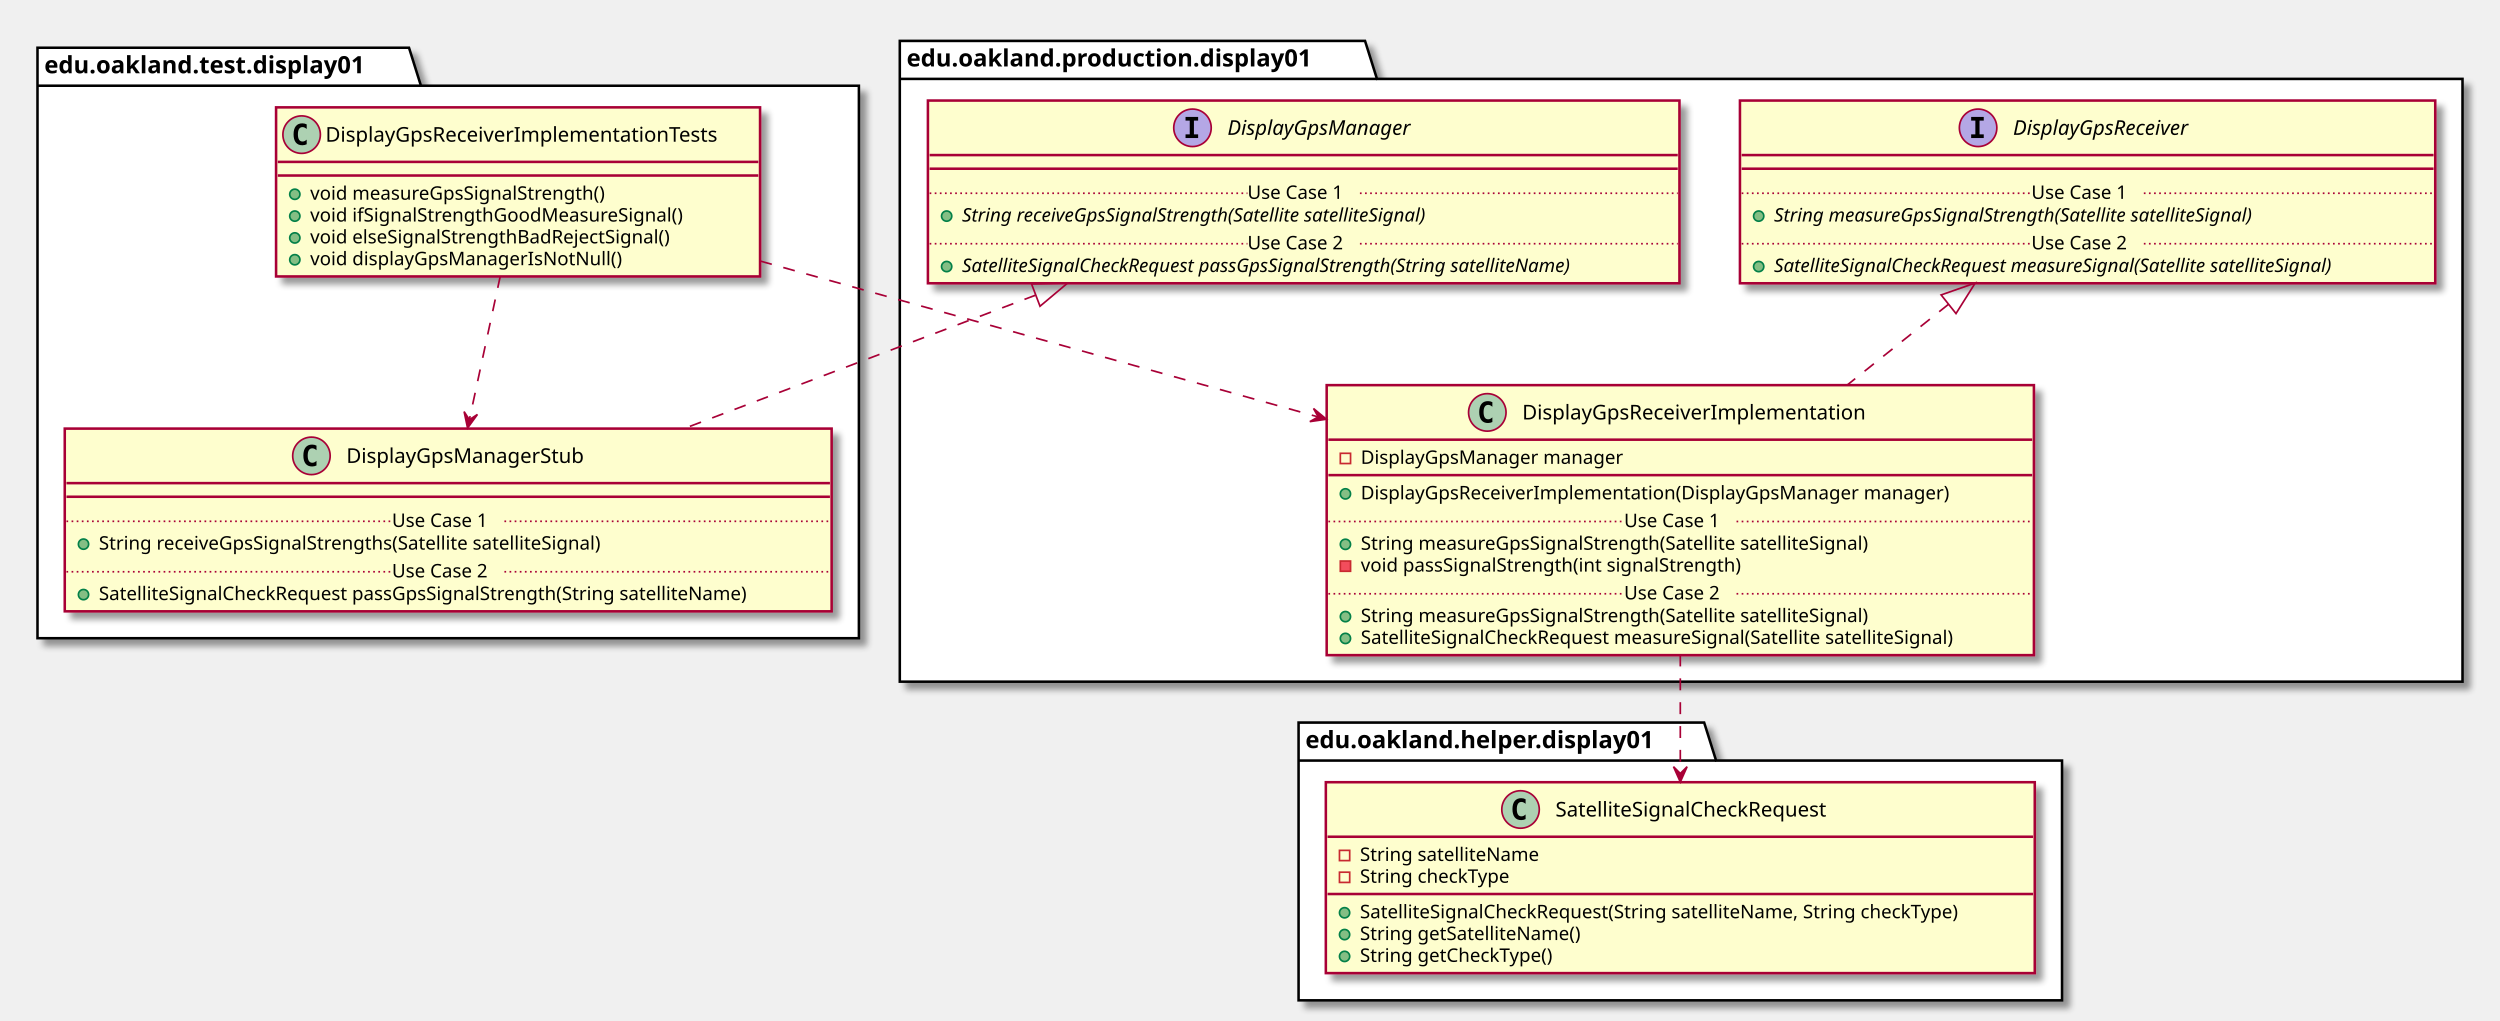
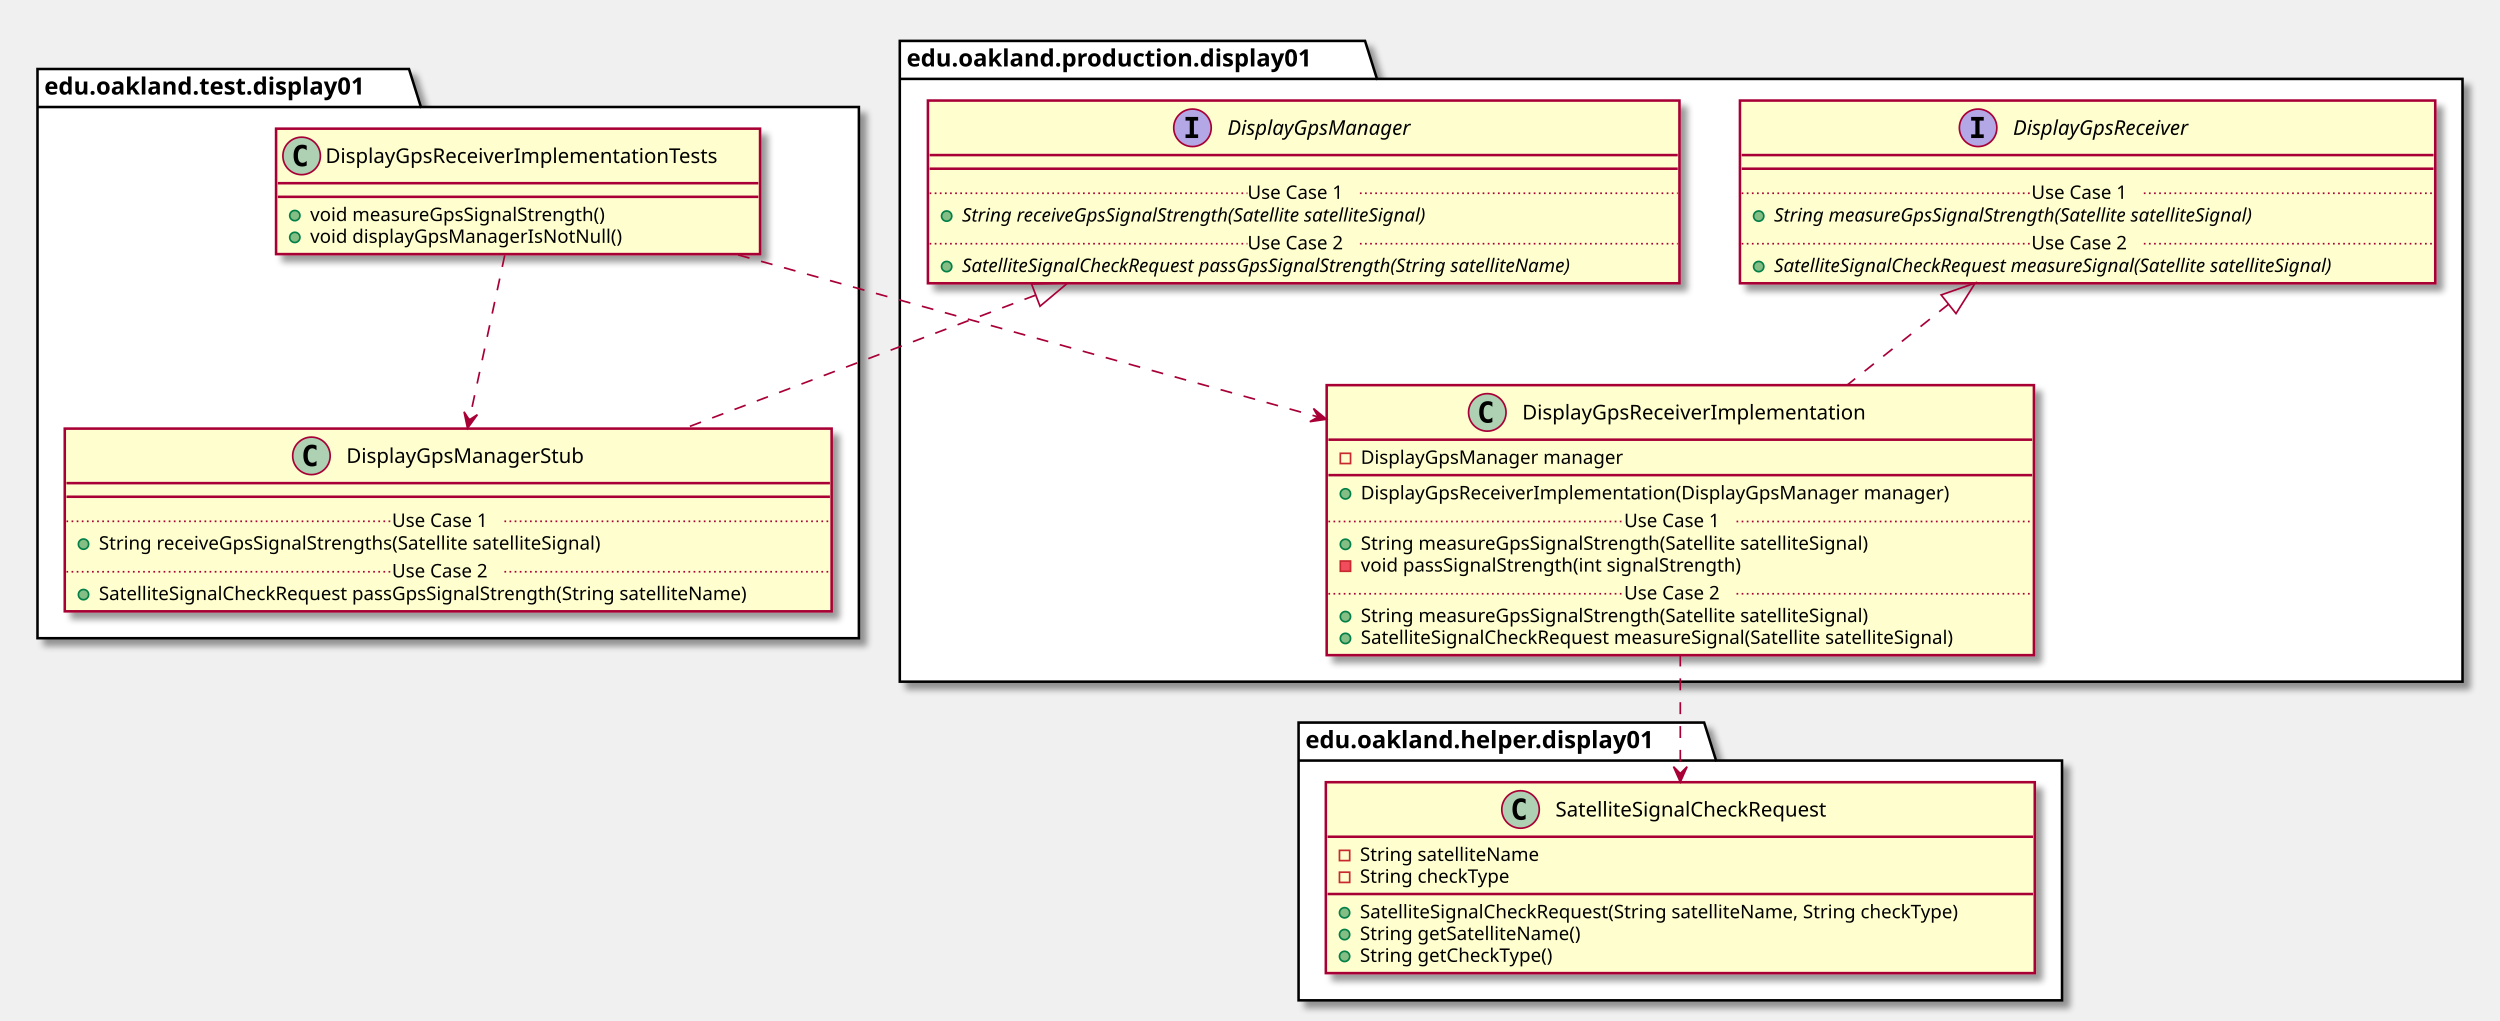
<svg xmlns="http://www.w3.org/2000/svg" contentScriptType="application/ecmascript" contentStyleType="text/css" height="599px" preserveAspectRatio="none" style="width:1467px;height:599px;" version="1.1" viewBox="0 0 1467 599" width="1467px" zoomAndPan="magnify">
  <defs>
-     <filter height="300%" id="f1ehva76bebfp5" width="300%" x="-1" y="-1">
+     <filter height="300%" id="f1ez59rr9x8hxa" width="300%" x="-1" y="-1">
      <feGaussianBlur result="blurOut" stdDeviation="2.0" />
      <feColorMatrix in="blurOut" result="blurOut2" type="matrix" values="0 0 0 0 0 0 0 0 0 0 0 0 0 0 0 0 0 0 .4 0" />
      <feOffset dx="4.0" dy="4.0" in="blurOut2" result="blurOut3" />
      <feBlend in="SourceGraphic" in2="blurOut3" mode="normal" />
    </filter>
  </defs>
  <g>
-     <polygon fill="#FFFFFF" filter="url(#f1ehva76bebfp5)" points="22,28,240,28,247,50.297,504,50.297,504,374.5,22,374.5,22,28" style="stroke: #000000; stroke-width: 1.5;" />
-     <line style="stroke: #000000; stroke-width: 1.5;" x1="22" x2="247" y1="50.297" y2="50.297" />
-     <text fill="#000000" font-family="sans-serif" font-size="14" font-weight="bold" lengthAdjust="spacingAndGlyphs" textLength="212" x="26" y="42.995">edu.oakland.test.display01</text>
-     <polygon fill="#FFFFFF" filter="url(#f1ehva76bebfp5)" points="528,24,801,24,808,46.297,1445,46.297,1445,400,528,400,528,24" style="stroke: #000000; stroke-width: 1.5;" />
+     <polygon fill="#FFFFFF" filter="url(#f1ez59rr9x8hxa)" points="22,40.5,240,40.5,247,62.797,504,62.797,504,374.5,22,374.5,22,40.5" style="stroke: #000000; stroke-width: 1.5;" />
+     <line style="stroke: #000000; stroke-width: 1.5;" x1="22" x2="247" y1="62.797" y2="62.797" />
+     <text fill="#000000" font-family="sans-serif" font-size="14" font-weight="bold" lengthAdjust="spacingAndGlyphs" textLength="212" x="26" y="55.495">edu.oakland.test.display01</text>
+     <polygon fill="#FFFFFF" filter="url(#f1ez59rr9x8hxa)" points="528,24,801,24,808,46.297,1445,46.297,1445,400,528,400,528,24" style="stroke: #000000; stroke-width: 1.5;" />
    <line style="stroke: #000000; stroke-width: 1.5;" x1="528" x2="808" y1="46.297" y2="46.297" />
    <text fill="#000000" font-family="sans-serif" font-size="14" font-weight="bold" lengthAdjust="spacingAndGlyphs" textLength="267" x="532" y="38.995">edu.oakland.production.display01</text>
-     <polygon fill="#FFFFFF" filter="url(#f1ehva76bebfp5)" points="762,424,1000,424,1007,446.297,1210,446.297,1210,587,762,587,762,424" style="stroke: #000000; stroke-width: 1.5;" />
+     <polygon fill="#FFFFFF" filter="url(#f1ez59rr9x8hxa)" points="762,424,1000,424,1007,446.297,1210,446.297,1210,587,762,587,762,424" style="stroke: #000000; stroke-width: 1.5;" />
    <line style="stroke: #000000; stroke-width: 1.5;" x1="762" x2="1007" y1="446.297" y2="446.297" />
    <text fill="#000000" font-family="sans-serif" font-size="14" font-weight="bold" lengthAdjust="spacingAndGlyphs" textLength="232" x="766" y="438.995">edu.oakland.helper.display01</text>
-     <rect fill="#FEFECE" filter="url(#f1ehva76bebfp5)" height="99.219" id="DisplayGpsReceiverImplementationTests" style="stroke: #A80036; stroke-width: 1.5;" width="284" x="162" y="63" />
-     <ellipse cx="177" cy="79" fill="#ADD1B2" rx="11" ry="11" style="stroke: #A80036; stroke-width: 1.0;" />
-     <path d="M179.969,84.641 Q179.391,84.938 178.75,85.078 Q178.109,85.234 177.406,85.234 Q174.906,85.234 173.578,83.594 Q172.266,81.938 172.266,78.812 Q172.266,75.688 173.578,74.031 Q174.906,72.375 177.406,72.375 Q178.109,72.375 178.75,72.531 Q179.406,72.688 179.969,72.984 L179.969,75.703 Q179.344,75.125 178.75,74.859 Q178.156,74.578 177.531,74.578 Q176.188,74.578 175.5,75.656 Q174.812,76.719 174.812,78.812 Q174.812,80.906 175.5,81.984 Q176.188,83.047 177.531,83.047 Q178.156,83.047 178.75,82.781 Q179.344,82.5 179.969,81.922 L179.969,84.641 Z " />
-     <text fill="#000000" font-family="sans-serif" font-size="12" lengthAdjust="spacingAndGlyphs" textLength="252" x="191" y="83.154">DisplayGpsReceiverImplementationTests</text>
-     <line style="stroke: #A80036; stroke-width: 1.5;" x1="163" x2="445" y1="95" y2="95" />
-     <line style="stroke: #A80036; stroke-width: 1.5;" x1="163" x2="445" y1="103" y2="103" />
-     <ellipse cx="173" cy="114" fill="#84BE84" rx="3" ry="3" style="stroke: #038048; stroke-width: 1.0;" />
-     <text fill="#000000" font-family="sans-serif" font-size="11" lengthAdjust="spacingAndGlyphs" textLength="193" x="182" y="117.21">void measureGpsSignalStrength()</text>
-     <ellipse cx="173" cy="126.805" fill="#84BE84" rx="3" ry="3" style="stroke: #038048; stroke-width: 1.0;" />
-     <text fill="#000000" font-family="sans-serif" font-size="11" lengthAdjust="spacingAndGlyphs" textLength="240" x="182" y="130.015">void ifSignalStrengthGoodMeasureSignal()</text>
-     <ellipse cx="173" cy="139.609" fill="#84BE84" rx="3" ry="3" style="stroke: #038048; stroke-width: 1.0;" />
-     <text fill="#000000" font-family="sans-serif" font-size="11" lengthAdjust="spacingAndGlyphs" textLength="234" x="182" y="142.82">void elseSignalStrengthBadRejectSignal()</text>
-     <ellipse cx="173" cy="152.414" fill="#84BE84" rx="3" ry="3" style="stroke: #038048; stroke-width: 1.0;" />
-     <text fill="#000000" font-family="sans-serif" font-size="11" lengthAdjust="spacingAndGlyphs" textLength="197" x="182" y="155.625">void displayGpsManagerIsNotNull()</text>
-     <rect fill="#FEFECE" filter="url(#f1ehva76bebfp5)" height="107.219" id="DisplayGpsManagerStub" style="stroke: #A80036; stroke-width: 1.5;" width="450" x="38" y="251.5" />
+     <rect fill="#FEFECE" filter="url(#f1ez59rr9x8hxa)" height="73.609" id="DisplayGpsReceiverImplementationTests" style="stroke: #A80036; stroke-width: 1.5;" width="284" x="162" y="75.5" />
+     <ellipse cx="177" cy="91.5" fill="#ADD1B2" rx="11" ry="11" style="stroke: #A80036; stroke-width: 1.0;" />
+     <path d="M179.969,97.141 Q179.391,97.438 178.75,97.578 Q178.109,97.734 177.406,97.734 Q174.906,97.734 173.578,96.094 Q172.266,94.438 172.266,91.312 Q172.266,88.188 173.578,86.531 Q174.906,84.875 177.406,84.875 Q178.109,84.875 178.75,85.031 Q179.406,85.188 179.969,85.484 L179.969,88.203 Q179.344,87.625 178.75,87.359 Q178.156,87.078 177.531,87.078 Q176.188,87.078 175.5,88.156 Q174.812,89.219 174.812,91.312 Q174.812,93.406 175.5,94.484 Q176.188,95.547 177.531,95.547 Q178.156,95.547 178.75,95.281 Q179.344,95 179.969,94.422 L179.969,97.141 Z " />
+     <text fill="#000000" font-family="sans-serif" font-size="12" lengthAdjust="spacingAndGlyphs" textLength="252" x="191" y="95.654">DisplayGpsReceiverImplementationTests</text>
+     <line style="stroke: #A80036; stroke-width: 1.5;" x1="163" x2="445" y1="107.5" y2="107.5" />
+     <line style="stroke: #A80036; stroke-width: 1.5;" x1="163" x2="445" y1="115.5" y2="115.5" />
+     <ellipse cx="173" cy="126.5" fill="#84BE84" rx="3" ry="3" style="stroke: #038048; stroke-width: 1.0;" />
+     <text fill="#000000" font-family="sans-serif" font-size="11" lengthAdjust="spacingAndGlyphs" textLength="193" x="182" y="129.71">void measureGpsSignalStrength()</text>
+     <ellipse cx="173" cy="139.305" fill="#84BE84" rx="3" ry="3" style="stroke: #038048; stroke-width: 1.0;" />
+     <text fill="#000000" font-family="sans-serif" font-size="11" lengthAdjust="spacingAndGlyphs" textLength="197" x="182" y="142.515">void displayGpsManagerIsNotNull()</text>
+     <rect fill="#FEFECE" filter="url(#f1ez59rr9x8hxa)" height="107.219" id="DisplayGpsManagerStub" style="stroke: #A80036; stroke-width: 1.5;" width="450" x="38" y="251.5" />
    <ellipse cx="182.75" cy="267.5" fill="#ADD1B2" rx="11" ry="11" style="stroke: #A80036; stroke-width: 1.0;" />
    <path d="M185.719,273.141 Q185.141,273.438 184.5,273.578 Q183.859,273.734 183.156,273.734 Q180.656,273.734 179.328,272.094 Q178.016,270.438 178.016,267.312 Q178.016,264.188 179.328,262.531 Q180.656,260.875 183.156,260.875 Q183.859,260.875 184.5,261.031 Q185.156,261.188 185.719,261.484 L185.719,264.203 Q185.094,263.625 184.5,263.359 Q183.906,263.078 183.281,263.078 Q181.938,263.078 181.25,264.156 Q180.562,265.219 180.562,267.312 Q180.562,269.406 181.25,270.484 Q181.938,271.547 183.281,271.547 Q183.906,271.547 184.5,271.281 Q185.094,271 185.719,270.422 L185.719,273.141 Z " />
    <text fill="#000000" font-family="sans-serif" font-size="12" lengthAdjust="spacingAndGlyphs" textLength="152" x="203.25" y="271.654">DisplayGpsManagerStub</text>
    <line style="stroke: #A80036; stroke-width: 1.5;" x1="39" x2="487" y1="283.5" y2="283.5" />
    <line style="stroke: #A80036; stroke-width: 1.5;" x1="39" x2="487" y1="291.5" y2="291.5" />
    <ellipse cx="49" cy="319.305" fill="#84BE84" rx="3" ry="3" style="stroke: #038048; stroke-width: 1.0;" />
    <text fill="#000000" font-family="sans-serif" font-size="11" lengthAdjust="spacingAndGlyphs" textLength="331" x="58" y="322.515">String receiveGpsSignalStrengths(Satellite satelliteSignal)</text>
    <line style="stroke: #A80036; stroke-width: 1.0; stroke-dasharray: 1.0,2.0;" x1="39" x2="230" y1="305.902" y2="305.902" />
    <text fill="#000000" font-family="sans-serif" font-size="11" lengthAdjust="spacingAndGlyphs" textLength="66" x="230" y="309.21">Use Case 1</text>
    <line style="stroke: #A80036; stroke-width: 1.0; stroke-dasharray: 1.0,2.0;" x1="296" x2="487" y1="305.902" y2="305.902" />
    <ellipse cx="49" cy="348.914" fill="#84BE84" rx="3" ry="3" style="stroke: #038048; stroke-width: 1.0;" />
    <text fill="#000000" font-family="sans-serif" font-size="11" lengthAdjust="spacingAndGlyphs" textLength="424" x="58" y="352.125">SatelliteSignalCheckRequest passGpsSignalStrength(String satelliteName)</text>
    <line style="stroke: #A80036; stroke-width: 1.0; stroke-dasharray: 1.0,2.0;" x1="39" x2="230" y1="335.512" y2="335.512" />
    <text fill="#000000" font-family="sans-serif" font-size="11" lengthAdjust="spacingAndGlyphs" textLength="66" x="230" y="338.82">Use Case 2</text>
    <line style="stroke: #A80036; stroke-width: 1.0; stroke-dasharray: 1.0,2.0;" x1="296" x2="487" y1="335.512" y2="335.512" />
-     <rect fill="#FEFECE" filter="url(#f1ehva76bebfp5)" height="107.219" id="DisplayGpsManager" style="stroke: #A80036; stroke-width: 1.5;" width="441" x="544.5" y="59" />
+     <rect fill="#FEFECE" filter="url(#f1ez59rr9x8hxa)" height="107.219" id="DisplayGpsManager" style="stroke: #A80036; stroke-width: 1.5;" width="441" x="544.5" y="59" />
    <ellipse cx="699.75" cy="75" fill="#B4A7E5" rx="11" ry="11" style="stroke: #A80036; stroke-width: 1.0;" />
    <path d="M695.672,70.766 L695.672,68.609 L703.062,68.609 L703.062,70.766 L700.594,70.766 L700.594,78.844 L703.062,78.844 L703.062,81 L695.672,81 L695.672,78.844 L698.141,78.844 L698.141,70.766 L695.672,70.766 Z " />
    <text fill="#000000" font-family="sans-serif" font-size="12" font-style="italic" lengthAdjust="spacingAndGlyphs" textLength="122" x="720.25" y="79.154">DisplayGpsManager</text>
    <line style="stroke: #A80036; stroke-width: 1.5;" x1="545.5" x2="984.5" y1="91" y2="91" />
    <line style="stroke: #A80036; stroke-width: 1.5;" x1="545.5" x2="984.5" y1="99" y2="99" />
    <ellipse cx="555.5" cy="126.805" fill="#84BE84" rx="3" ry="3" style="stroke: #038048; stroke-width: 1.0;" />
    <text fill="#000000" font-family="sans-serif" font-size="11" font-style="italic" lengthAdjust="spacingAndGlyphs" textLength="318" x="564.5" y="130.015">String receiveGpsSignalStrength(Satellite satelliteSignal)</text>
    <line style="stroke: #A80036; stroke-width: 1.0; stroke-dasharray: 1.0,2.0;" x1="545.5" x2="732" y1="113.402" y2="113.402" />
    <text fill="#000000" font-family="sans-serif" font-size="11" lengthAdjust="spacingAndGlyphs" textLength="66" x="732" y="116.71">Use Case 1</text>
    <line style="stroke: #A80036; stroke-width: 1.0; stroke-dasharray: 1.0,2.0;" x1="798" x2="984.5" y1="113.402" y2="113.402" />
    <ellipse cx="555.5" cy="156.414" fill="#84BE84" rx="3" ry="3" style="stroke: #038048; stroke-width: 1.0;" />
    <text fill="#000000" font-family="sans-serif" font-size="11" font-style="italic" lengthAdjust="spacingAndGlyphs" textLength="415" x="564.5" y="159.625">SatelliteSignalCheckRequest passGpsSignalStrength(String satelliteName)</text>
    <line style="stroke: #A80036; stroke-width: 1.0; stroke-dasharray: 1.0,2.0;" x1="545.5" x2="732" y1="143.012" y2="143.012" />
    <text fill="#000000" font-family="sans-serif" font-size="11" lengthAdjust="spacingAndGlyphs" textLength="66" x="732" y="146.32">Use Case 2</text>
    <line style="stroke: #A80036; stroke-width: 1.0; stroke-dasharray: 1.0,2.0;" x1="798" x2="984.5" y1="143.012" y2="143.012" />
-     <rect fill="#FEFECE" filter="url(#f1ehva76bebfp5)" height="158.438" id="DisplayGpsReceiverImplementation" style="stroke: #A80036; stroke-width: 1.5;" width="415" x="778.5" y="226" />
+     <rect fill="#FEFECE" filter="url(#f1ez59rr9x8hxa)" height="158.438" id="DisplayGpsReceiverImplementation" style="stroke: #A80036; stroke-width: 1.5;" width="415" x="778.5" y="226" />
    <ellipse cx="872.75" cy="242" fill="#ADD1B2" rx="11" ry="11" style="stroke: #A80036; stroke-width: 1.0;" />
    <path d="M875.719,247.641 Q875.141,247.938 874.5,248.078 Q873.859,248.234 873.156,248.234 Q870.656,248.234 869.328,246.594 Q868.016,244.938 868.016,241.812 Q868.016,238.688 869.328,237.031 Q870.656,235.375 873.156,235.375 Q873.859,235.375 874.5,235.531 Q875.156,235.688 875.719,235.984 L875.719,238.703 Q875.094,238.125 874.5,237.859 Q873.906,237.578 873.281,237.578 Q871.938,237.578 871.25,238.656 Q870.562,239.719 870.562,241.812 Q870.562,243.906 871.25,244.984 Q871.938,246.047 873.281,246.047 Q873.906,246.047 874.5,245.781 Q875.094,245.5 875.719,244.922 L875.719,247.641 Z " />
    <text fill="#000000" font-family="sans-serif" font-size="12" lengthAdjust="spacingAndGlyphs" textLength="218" x="893.25" y="246.154">DisplayGpsReceiverImplementation</text>
    <line style="stroke: #A80036; stroke-width: 1.5;" x1="779.5" x2="1192.5" y1="258" y2="258" />
    <rect fill="none" height="6" style="stroke: #C82930; stroke-width: 1.0;" width="6" x="786.5" y="266" />
    <text fill="#000000" font-family="sans-serif" font-size="11" lengthAdjust="spacingAndGlyphs" textLength="168" x="798.5" y="272.21">DisplayGpsManager manager</text>
    <line style="stroke: #A80036; stroke-width: 1.5;" x1="779.5" x2="1192.5" y1="278.805" y2="278.805" />
    <ellipse cx="789.5" cy="289.805" fill="#84BE84" rx="3" ry="3" style="stroke: #038048; stroke-width: 1.0;" />
    <text fill="#000000" font-family="sans-serif" font-size="11" lengthAdjust="spacingAndGlyphs" textLength="376" x="798.5" y="293.015">DisplayGpsReceiverImplementation(DisplayGpsManager manager)</text>
    <ellipse cx="789.5" cy="319.414" fill="#84BE84" rx="3" ry="3" style="stroke: #038048; stroke-width: 1.0;" />
    <text fill="#000000" font-family="sans-serif" font-size="11" lengthAdjust="spacingAndGlyphs" textLength="334" x="798.5" y="322.625">String measureGpsSignalStrength(Satellite satelliteSignal)</text>
    <rect fill="#F24D5C" height="6" style="stroke: #C82930; stroke-width: 1.0;" width="6" x="786.5" y="329.219" />
    <text fill="#000000" font-family="sans-serif" font-size="11" lengthAdjust="spacingAndGlyphs" textLength="248" x="798.5" y="335.429">void passSignalStrength(int signalStrength)</text>
    <line style="stroke: #A80036; stroke-width: 1.0; stroke-dasharray: 1.0,2.0;" x1="779.5" x2="953" y1="306.012" y2="306.012" />
    <text fill="#000000" font-family="sans-serif" font-size="11" lengthAdjust="spacingAndGlyphs" textLength="66" x="953" y="309.32">Use Case 1</text>
    <line style="stroke: #A80036; stroke-width: 1.0; stroke-dasharray: 1.0,2.0;" x1="1019" x2="1192.5" y1="306.012" y2="306.012" />
    <ellipse cx="789.5" cy="361.828" fill="#84BE84" rx="3" ry="3" style="stroke: #038048; stroke-width: 1.0;" />
    <text fill="#000000" font-family="sans-serif" font-size="11" lengthAdjust="spacingAndGlyphs" textLength="334" x="798.5" y="365.039">String measureGpsSignalStrength(Satellite satelliteSignal)</text>
    <ellipse cx="789.5" cy="374.633" fill="#84BE84" rx="3" ry="3" style="stroke: #038048; stroke-width: 1.0;" />
    <text fill="#000000" font-family="sans-serif" font-size="11" lengthAdjust="spacingAndGlyphs" textLength="389" x="798.5" y="377.843">SatelliteSignalCheckRequest measureSignal(Satellite satelliteSignal)</text>
    <line style="stroke: #A80036; stroke-width: 1.0; stroke-dasharray: 1.0,2.0;" x1="779.5" x2="953" y1="348.426" y2="348.426" />
    <text fill="#000000" font-family="sans-serif" font-size="11" lengthAdjust="spacingAndGlyphs" textLength="66" x="953" y="351.734">Use Case 2</text>
    <line style="stroke: #A80036; stroke-width: 1.0; stroke-dasharray: 1.0,2.0;" x1="1019" x2="1192.5" y1="348.426" y2="348.426" />
-     <rect fill="#FEFECE" filter="url(#f1ehva76bebfp5)" height="107.219" id="DisplayGpsReceiver" style="stroke: #A80036; stroke-width: 1.5;" width="408" x="1021" y="59" />
+     <rect fill="#FEFECE" filter="url(#f1ez59rr9x8hxa)" height="107.219" id="DisplayGpsReceiver" style="stroke: #A80036; stroke-width: 1.5;" width="408" x="1021" y="59" />
    <ellipse cx="1160.75" cy="75" fill="#B4A7E5" rx="11" ry="11" style="stroke: #A80036; stroke-width: 1.0;" />
    <path d="M1156.672,70.766 L1156.672,68.609 L1164.062,68.609 L1164.062,70.766 L1161.594,70.766 L1161.594,78.844 L1164.062,78.844 L1164.062,81 L1156.672,81 L1156.672,78.844 L1159.141,78.844 L1159.141,70.766 L1156.672,70.766 Z " />
    <text fill="#000000" font-family="sans-serif" font-size="12" font-style="italic" lengthAdjust="spacingAndGlyphs" textLength="120" x="1181.25" y="79.154">DisplayGpsReceiver</text>
    <line style="stroke: #A80036; stroke-width: 1.5;" x1="1022" x2="1428" y1="91" y2="91" />
    <line style="stroke: #A80036; stroke-width: 1.5;" x1="1022" x2="1428" y1="99" y2="99" />
    <ellipse cx="1032" cy="126.805" fill="#84BE84" rx="3" ry="3" style="stroke: #038048; stroke-width: 1.0;" />
    <text fill="#000000" font-family="sans-serif" font-size="11" font-style="italic" lengthAdjust="spacingAndGlyphs" textLength="326" x="1041" y="130.015">String measureGpsSignalStrength(Satellite satelliteSignal)</text>
    <line style="stroke: #A80036; stroke-width: 1.0; stroke-dasharray: 1.0,2.0;" x1="1022" x2="1192" y1="113.402" y2="113.402" />
    <text fill="#000000" font-family="sans-serif" font-size="11" lengthAdjust="spacingAndGlyphs" textLength="66" x="1192" y="116.71">Use Case 1</text>
    <line style="stroke: #A80036; stroke-width: 1.0; stroke-dasharray: 1.0,2.0;" x1="1258" x2="1428" y1="113.402" y2="113.402" />
    <ellipse cx="1032" cy="156.414" fill="#84BE84" rx="3" ry="3" style="stroke: #038048; stroke-width: 1.0;" />
    <text fill="#000000" font-family="sans-serif" font-size="11" font-style="italic" lengthAdjust="spacingAndGlyphs" textLength="382" x="1041" y="159.625">SatelliteSignalCheckRequest measureSignal(Satellite satelliteSignal)</text>
    <line style="stroke: #A80036; stroke-width: 1.0; stroke-dasharray: 1.0,2.0;" x1="1022" x2="1192" y1="143.012" y2="143.012" />
    <text fill="#000000" font-family="sans-serif" font-size="11" lengthAdjust="spacingAndGlyphs" textLength="66" x="1192" y="146.32">Use Case 2</text>
    <line style="stroke: #A80036; stroke-width: 1.0; stroke-dasharray: 1.0,2.0;" x1="1258" x2="1428" y1="143.012" y2="143.012" />
-     <rect fill="#FEFECE" filter="url(#f1ehva76bebfp5)" height="112.023" id="SatelliteSignalCheckRequest" style="stroke: #A80036; stroke-width: 1.5;" width="416" x="778" y="459" />
+     <rect fill="#FEFECE" filter="url(#f1ez59rr9x8hxa)" height="112.023" id="SatelliteSignalCheckRequest" style="stroke: #A80036; stroke-width: 1.5;" width="416" x="778" y="459" />
    <ellipse cx="892.25" cy="475" fill="#ADD1B2" rx="11" ry="11" style="stroke: #A80036; stroke-width: 1.0;" />
    <path d="M895.219,480.641 Q894.641,480.938 894,481.078 Q893.359,481.234 892.656,481.234 Q890.156,481.234 888.828,479.594 Q887.516,477.938 887.516,474.812 Q887.516,471.688 888.828,470.031 Q890.156,468.375 892.656,468.375 Q893.359,468.375 894,468.531 Q894.656,468.688 895.219,468.984 L895.219,471.703 Q894.594,471.125 894,470.859 Q893.406,470.578 892.781,470.578 Q891.438,470.578 890.75,471.656 Q890.062,472.719 890.062,474.812 Q890.062,476.906 890.75,477.984 Q891.438,479.047 892.781,479.047 Q893.406,479.047 894,478.781 Q894.594,478.5 895.219,477.922 L895.219,480.641 Z " />
    <text fill="#000000" font-family="sans-serif" font-size="12" lengthAdjust="spacingAndGlyphs" textLength="179" x="912.75" y="479.154">SatelliteSignalCheckRequest</text>
    <line style="stroke: #A80036; stroke-width: 1.5;" x1="779" x2="1193" y1="491" y2="491" />
    <rect fill="none" height="6" style="stroke: #C82930; stroke-width: 1.0;" width="6" x="786" y="499" />
    <text fill="#000000" font-family="sans-serif" font-size="11" lengthAdjust="spacingAndGlyphs" textLength="116" x="798" y="505.21">String satelliteName</text>
    <rect fill="none" height="6" style="stroke: #C82930; stroke-width: 1.0;" width="6" x="786" y="511.805" />
    <text fill="#000000" font-family="sans-serif" font-size="11" lengthAdjust="spacingAndGlyphs" textLength="97" x="798" y="518.015">String checkType</text>
    <line style="stroke: #A80036; stroke-width: 1.5;" x1="779" x2="1193" y1="524.609" y2="524.609" />
    <ellipse cx="789" cy="535.609" fill="#84BE84" rx="3" ry="3" style="stroke: #038048; stroke-width: 1.0;" />
    <text fill="#000000" font-family="sans-serif" font-size="11" lengthAdjust="spacingAndGlyphs" textLength="390" x="798" y="538.82">SatelliteSignalCheckRequest(String satelliteName, String checkType)</text>
    <ellipse cx="789" cy="548.414" fill="#84BE84" rx="3" ry="3" style="stroke: #038048; stroke-width: 1.0;" />
    <text fill="#000000" font-family="sans-serif" font-size="11" lengthAdjust="spacingAndGlyphs" textLength="143" x="798" y="551.625">String getSatelliteName()</text>
    <ellipse cx="789" cy="561.219" fill="#84BE84" rx="3" ry="3" style="stroke: #038048; stroke-width: 1.0;" />
    <text fill="#000000" font-family="sans-serif" font-size="11" lengthAdjust="spacingAndGlyphs" textLength="125" x="798" y="564.429">String getCheckType()</text>
    <path d="M607.7,173.19 C541.61,198.27 465.41,227.19 401.49,251.45 " fill="none" id="DisplayGpsManager&lt;-DisplayGpsManagerStub" style="stroke: #A80036; stroke-width: 1.0; stroke-dasharray: 7.0,7.0;" />
    <polygon fill="none" points="605.31,166.61,626.5,166.06,610.28,179.7,605.31,166.61" style="stroke: #A80036; stroke-width: 1.0;" />
-     <path d="M293.55,162.06 C288.03,187.7 281.22,219.32 275.44,246.21 " fill="none" id="DisplayGpsReceiverImplementationTests-&gt;DisplayGpsManagerStub" style="stroke: #A80036; stroke-width: 1.0; stroke-dasharray: 7.0,7.0;" />
-     <polygon fill="#A80036" points="274.37,251.17,280.161,243.203,275.414,246.28,272.337,241.533,274.37,251.17" style="stroke: #A80036; stroke-width: 1.0;" />
+     <path d="M296.19,149.78 C290.33,177.04 282.17,214.92 275.42,246.31 " fill="none" id="DisplayGpsReceiverImplementationTests-&gt;DisplayGpsManagerStub" style="stroke: #A80036; stroke-width: 1.0; stroke-dasharray: 7.0,7.0;" />
+     <polygon fill="#A80036" points="274.34,251.29,280.131,243.323,275.384,246.4,272.307,241.653,274.34,251.29" style="stroke: #A80036; stroke-width: 1.0;" />
    <path d="M1143.39,178.55 C1124.27,193.79 1103.7,210.18 1083.95,225.92 " fill="none" id="DisplayGpsReceiver&lt;-DisplayGpsReceiverImplementation" style="stroke: #A80036; stroke-width: 1.0; stroke-dasharray: 7.0,7.0;" />
    <polygon fill="none" points="1139.06,173.05,1159.06,166.06,1147.78,184,1139.06,173.05" style="stroke: #A80036; stroke-width: 1.0;" />
    <path d="M986,384.04 C986,407.09 986,431.96 986,453.71 " fill="none" id="DisplayGpsReceiverImplementation-&gt;SatelliteSignalCheckRequest" style="stroke: #A80036; stroke-width: 1.0; stroke-dasharray: 7.0,7.0;" />
    <polygon fill="#A80036" points="986,458.88,990,449.88,986,453.88,982,449.88,986,458.88" style="stroke: #A80036; stroke-width: 1.0;" />
-     <path d="M446.14,153.2 C540.77,179.64 666.8,214.84 773.3,244.59 " fill="none" id="DisplayGpsReceiverImplementationTests-&gt;DisplayGpsReceiverImplementation" style="stroke: #A80036; stroke-width: 1.0; stroke-dasharray: 7.0,7.0;" />
-     <polygon fill="#A80036" points="778.35,246,770.773,239.708,773.538,244.643,768.602,247.408,778.35,246" style="stroke: #A80036; stroke-width: 1.0;" />
+     <path d="M433.08,149.56 C528.97,176.34 661.9,213.47 773.39,244.61 " fill="none" id="DisplayGpsReceiverImplementationTests-&gt;DisplayGpsReceiverImplementation" style="stroke: #A80036; stroke-width: 1.0; stroke-dasharray: 7.0,7.0;" />
+     <polygon fill="#A80036" points="778.35,246,770.756,239.729,773.534,244.657,768.606,247.435,778.35,246" style="stroke: #A80036; stroke-width: 1.0;" />
  </g>
</svg>
